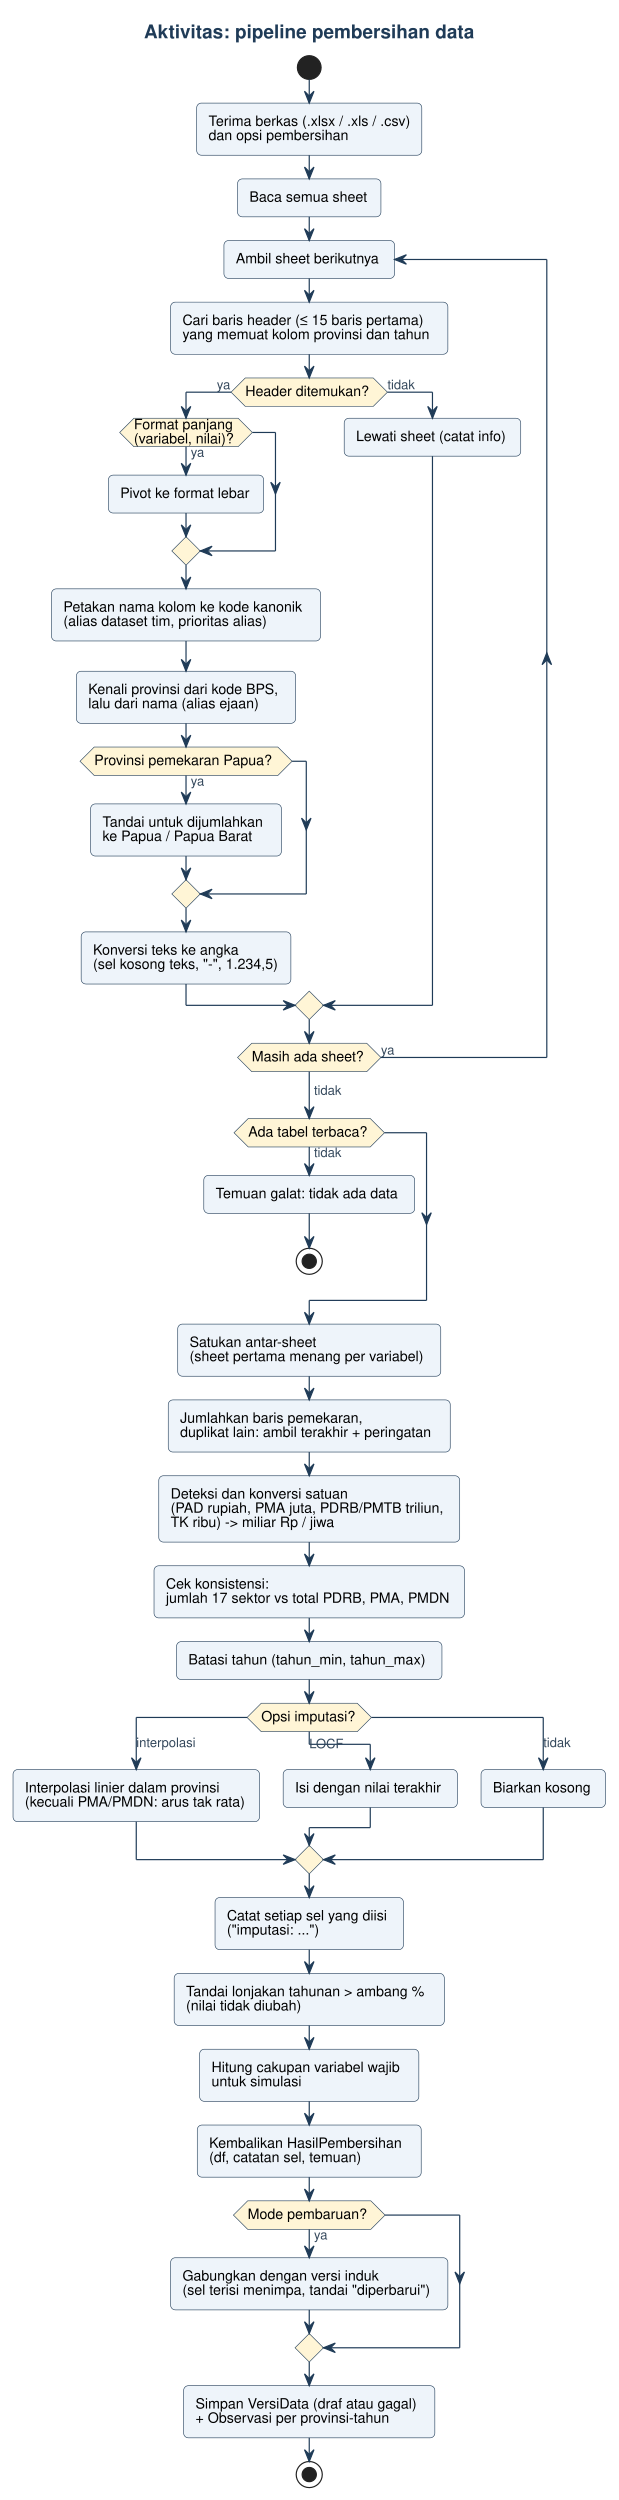
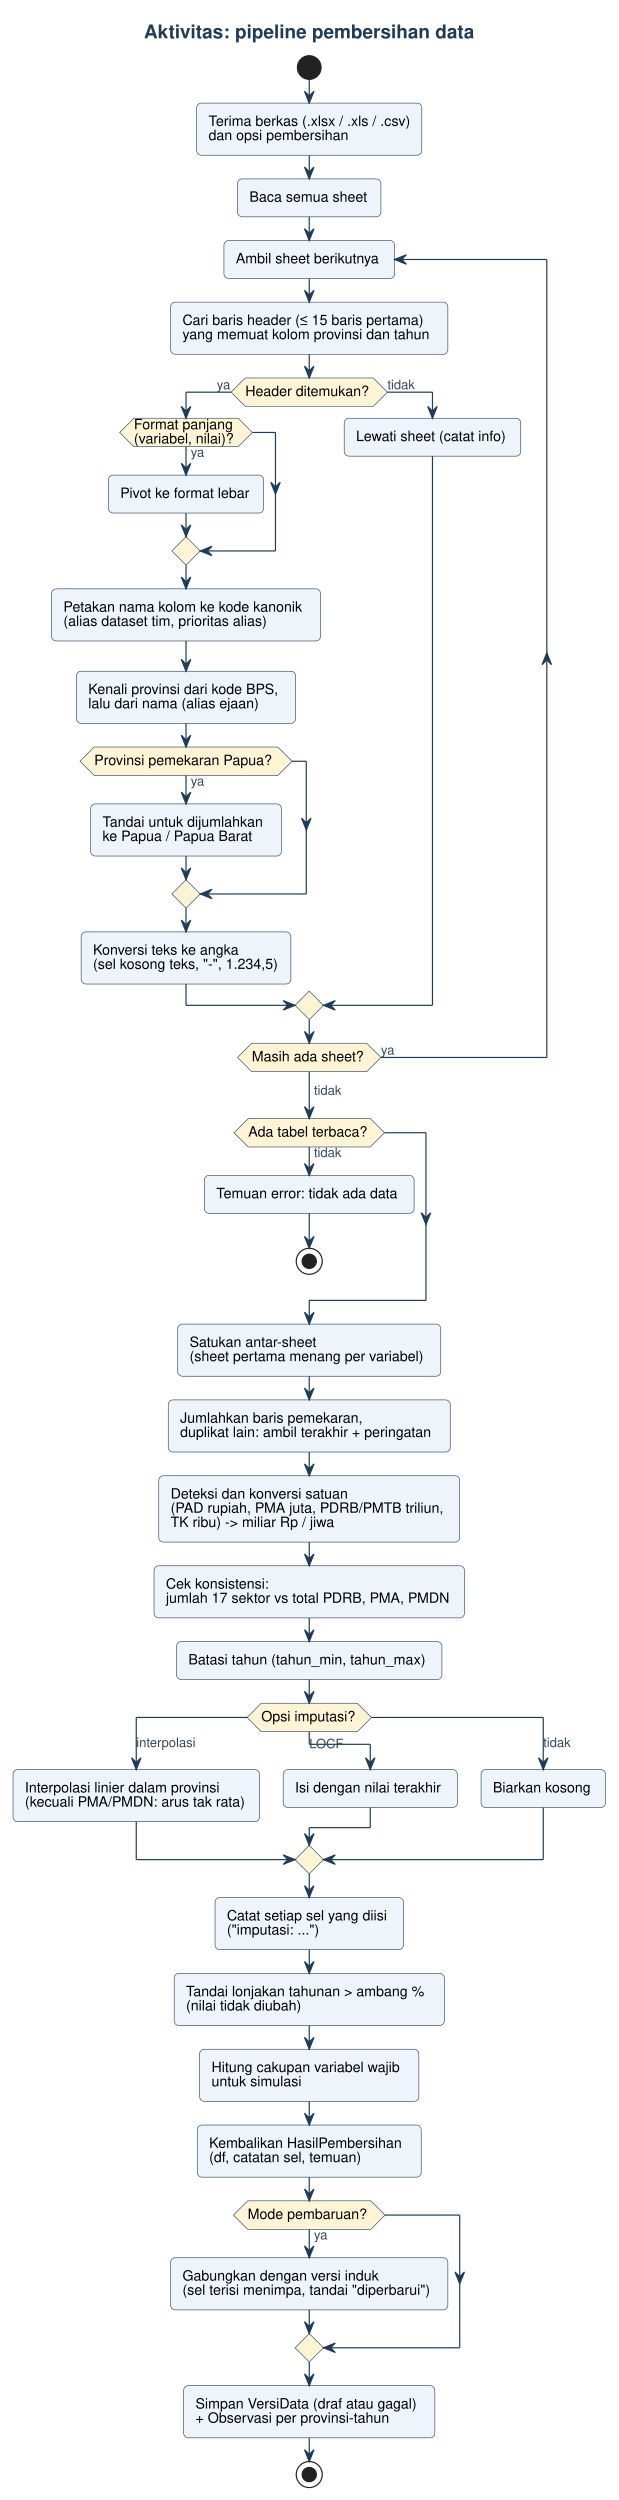
<svg xmlns="http://www.w3.org/2000/svg" contentStyleType="text/css" height="2110px" preserveAspectRatio="none" style="width:522px;height:2110px;background:#FFFFFF;" version="1.1" viewBox="0 0 522 2110" width="522px" zoomAndPan="magnify">
  <defs />
  <g>
    <text fill="#1F3B57" font-family="Helvetica" font-size="16" font-weight="bold" lengthAdjust="spacing" textLength="276" x="121.5" y="32.32">Aktivitas: pipeline pembersihan data</text>
    <ellipse cx="261" cy="57" fill="#222222" rx="10" ry="10" style="stroke:#222222;stroke-width:1.0;" />
    <rect fill="#EEF4FA" height="44" rx="4" ry="4" style="stroke:#1F3B57;stroke-width:0.5;" width="190" x="166" y="87" />
    <text fill="#000000" font-family="Helvetica" font-size="12" lengthAdjust="spacing" textLength="170" x="176" y="106.24">Terima berkas (.xlsx / .xls / .csv)</text>
    <text fill="#000000" font-family="Helvetica" font-size="12" lengthAdjust="spacing" textLength="122" x="176" y="118.24">dan opsi pembersihan</text>
    <rect fill="#EEF4FA" height="32" rx="4" ry="4" style="stroke:#1F3B57;stroke-width:0.5;" width="121" x="200.5" y="151" />
    <text fill="#000000" font-family="Helvetica" font-size="12" lengthAdjust="spacing" textLength="101" x="210.5" y="170.24">Baca semua sheet</text>
    <rect fill="#EEF4FA" height="44" rx="4" ry="4" style="stroke:#1F3B57;stroke-width:0.5;" width="234" x="144" y="255" />
    <text fill="#000000" font-family="Helvetica" font-size="12" lengthAdjust="spacing" textLength="208" x="154" y="274.24">Cari baris header (≤ 15 baris pertama)</text>
    <text fill="#000000" font-family="Helvetica" font-size="12" lengthAdjust="spacing" textLength="214" x="154" y="286.24">yang memuat kolom provinsi dan tahun</text>
    <polygon fill="#FFF5D6" points="207,319,315,319,327,331,315,343,207,343,195,331,207,319" style="stroke:#1F3B57;stroke-width:0.5;" />
    <text fill="#000000" font-family="Helvetica" font-size="12" lengthAdjust="spacing" textLength="108" x="207" y="334.24">Header ditemukan?</text>
    <text fill="#33475B" font-family="Helvetica" font-size="11" lengthAdjust="spacing" textLength="12" x="183" y="328.47">ya</text>
    <text fill="#33475B" font-family="Helvetica" font-size="11" lengthAdjust="spacing" textLength="23" x="327" y="328.47">tidak</text>
    <rect fill="#EEF4FA" height="32" rx="4" ry="4" style="stroke:#1F3B57;stroke-width:0.5;" width="131" x="91.5" y="401" />
    <text fill="#000000" font-family="Helvetica" font-size="12" lengthAdjust="spacing" textLength="111" x="101.5" y="420.24">Pivot ke format lebar</text>
    <polygon fill="#FFF5D6" points="113,353,201,353,213,365,201,377,113,377,101,365,113,353" style="stroke:#1F3B57;stroke-width:0.5;" />
    <text fill="#33475B" font-family="Helvetica" font-size="11" lengthAdjust="spacing" textLength="12" x="161" y="385.47">ya</text>
    <text fill="#000000" font-family="Helvetica" font-size="12" lengthAdjust="spacing" textLength="86" x="113" y="362.24">Format panjang</text>
    <text fill="#000000" font-family="Helvetica" font-size="12" lengthAdjust="spacing" textLength="88" x="113" y="374.24">(variabel, nilai)?</text>
    <polygon fill="#FFF5D6" points="157,453,169,465,157,477,145,465,157,453" style="stroke:#1F3B57;stroke-width:0.5;" />
    <rect fill="#EEF4FA" height="44" rx="4" ry="4" style="stroke:#1F3B57;stroke-width:0.5;" width="227" x="43.5" y="497" />
    <text fill="#000000" font-family="Helvetica" font-size="12" lengthAdjust="spacing" textLength="207" x="53.5" y="516.24">Petakan nama kolom ke kode kanonik</text>
    <text fill="#000000" font-family="Helvetica" font-size="12" lengthAdjust="spacing" textLength="175" x="53.5" y="528.24">(alias dataset tim, prioritas alias)</text>
    <rect fill="#EEF4FA" height="44" rx="4" ry="4" style="stroke:#1F3B57;stroke-width:0.5;" width="185" x="64.5" y="566.5" />
    <text fill="#000000" font-family="Helvetica" font-size="12" lengthAdjust="spacing" textLength="165" x="74.5" y="585.74">Kenali provinsi dari kode BPS,</text>
    <text fill="#000000" font-family="Helvetica" font-size="12" lengthAdjust="spacing" textLength="149" x="74.5" y="597.74">lalu dari nama (alias ejaan)</text>
    <rect fill="#EEF4FA" height="44" rx="4" ry="4" style="stroke:#1F3B57;stroke-width:0.5;" width="161" x="76.5" y="678.5" />
    <text fill="#000000" font-family="Helvetica" font-size="12" lengthAdjust="spacing" textLength="141" x="86.5" y="697.74">Tandai untuk dijumlahkan</text>
    <text fill="#000000" font-family="Helvetica" font-size="12" lengthAdjust="spacing" textLength="129" x="86.5" y="709.74">ke Papua / Papua Barat</text>
    <polygon fill="#FFF5D6" points="79.5,630.5,234.5,630.5,246.5,642.5,234.5,654.5,79.5,654.5,67.5,642.5,79.5,630.5" style="stroke:#1F3B57;stroke-width:0.5;" />
    <text fill="#33475B" font-family="Helvetica" font-size="11" lengthAdjust="spacing" textLength="12" x="161" y="662.97">ya</text>
    <text fill="#000000" font-family="Helvetica" font-size="12" lengthAdjust="spacing" textLength="155" x="79.5" y="645.74">Provinsi pemekaran Papua?</text>
    <polygon fill="#FFF5D6" points="157,742.5,169,754.5,157,766.5,145,754.5,157,742.5" style="stroke:#1F3B57;stroke-width:0.5;" />
    <rect fill="#EEF4FA" height="44" rx="4" ry="4" style="stroke:#1F3B57;stroke-width:0.5;" width="177" x="68.5" y="786.5" />
    <text fill="#000000" font-family="Helvetica" font-size="12" lengthAdjust="spacing" textLength="126" x="78.5" y="805.74">Konversi teks ke angka</text>
    <text fill="#000000" font-family="Helvetica" font-size="12" lengthAdjust="spacing" textLength="157" x="78.5" y="817.74">(sel kosong teks, "-", 1.234,5)</text>
    <rect fill="#EEF4FA" height="32" rx="4" ry="4" style="stroke:#1F3B57;stroke-width:0.5;" width="149" x="290.5" y="353" />
    <text fill="#000000" font-family="Helvetica" font-size="12" lengthAdjust="spacing" textLength="129" x="300.5" y="372.24">Lewati sheet (catat info)</text>
    <polygon fill="#FFF5D6" points="261,836.5,273,848.5,261,860.5,249,848.5,261,836.5" style="stroke:#1F3B57;stroke-width:0.5;" />
    <rect fill="#EEF4FA" height="32" rx="4" ry="4" style="stroke:#1F3B57;stroke-width:0.5;" width="144" x="189" y="203" />
    <text fill="#000000" font-family="Helvetica" font-size="12" lengthAdjust="spacing" textLength="124" x="199" y="222.24">Ambil sheet berikutnya</text>
    <polygon fill="#FFF5D6" points="212.5,880.5,309.5,880.5,321.5,892.5,309.5,904.5,212.5,904.5,200.5,892.5,212.5,880.5" style="stroke:#1F3B57;stroke-width:0.5;" />
    <text fill="#000000" font-family="Helvetica" font-size="12" lengthAdjust="spacing" textLength="97" x="212.5" y="895.74">Masih ada sheet?</text>
    <text fill="#33475B" font-family="Helvetica" font-size="11" lengthAdjust="spacing" textLength="12" x="321.5" y="889.97">ya</text>
-     <rect fill="#EEF4FA" height="32" rx="4" ry="4" style="stroke:#1F3B57;stroke-width:0.5;" width="178" x="172" y="992.03" />
-     <text fill="#000000" font-family="Helvetica" font-size="12" lengthAdjust="spacing" textLength="158" x="182" y="1011.27">Temuan galat: tidak ada data</text>
+     <rect fill="#EEF4FA" height="32" rx="4" ry="4" style="stroke:#1F3B57;stroke-width:0.5;" width="177" x="172.5" y="992.03" />
+     <text fill="#000000" font-family="Helvetica" font-size="12" lengthAdjust="spacing" textLength="157" x="182.5" y="1011.27">Temuan error: tidak ada data</text>
    <ellipse cx="261" cy="1064.53" fill="none" rx="11" ry="11" style="stroke:#222222;stroke-width:1.0;" />
    <ellipse cx="261" cy="1064.53" fill="#222222" rx="6" ry="6" style="stroke:#222222;stroke-width:1.0;" />
    <polygon fill="#FFF5D6" points="209.5,944.03,312.5,944.03,324.5,956.03,312.5,968.03,209.5,968.03,197.5,956.03,209.5,944.03" style="stroke:#1F3B57;stroke-width:0.5;" />
    <text fill="#33475B" font-family="Helvetica" font-size="11" lengthAdjust="spacing" textLength="23" x="265" y="976.5">tidak</text>
    <text fill="#000000" font-family="Helvetica" font-size="12" lengthAdjust="spacing" textLength="103" x="209.5" y="959.27">Ada tabel terbaca?</text>
    <rect fill="#EEF4FA" height="44" rx="4" ry="4" style="stroke:#1F3B57;stroke-width:0.5;" width="222" x="150" y="1117.53" />
    <text fill="#000000" font-family="Helvetica" font-size="12" lengthAdjust="spacing" textLength="110" x="160" y="1136.77">Satukan antar-sheet</text>
    <text fill="#000000" font-family="Helvetica" font-size="12" lengthAdjust="spacing" textLength="202" x="160" y="1148.77">(sheet pertama menang per variabel)</text>
    <rect fill="#EEF4FA" height="44" rx="4" ry="4" style="stroke:#1F3B57;stroke-width:0.5;" width="238" x="142" y="1181.53" />
    <text fill="#000000" font-family="Helvetica" font-size="12" lengthAdjust="spacing" textLength="158" x="152" y="1200.77">Jumlahkan baris pemekaran,</text>
    <text fill="#000000" font-family="Helvetica" font-size="12" lengthAdjust="spacing" textLength="218" x="152" y="1212.77">duplikat lain: ambil terakhir + peringatan</text>
    <rect fill="#EEF4FA" height="56" rx="4" ry="4" style="stroke:#1F3B57;stroke-width:0.5;" width="254" x="134" y="1245.53" />
    <text fill="#000000" font-family="Helvetica" font-size="12" lengthAdjust="spacing" textLength="154" x="144" y="1264.77">Deteksi dan konversi satuan</text>
    <text fill="#000000" font-family="Helvetica" font-size="12" lengthAdjust="spacing" textLength="234" x="144" y="1276.77">(PAD rupiah, PMA juta, PDRB/PMTB triliun,</text>
    <text fill="#000000" font-family="Helvetica" font-size="12" lengthAdjust="spacing" textLength="140" x="144" y="1288.77">TK ribu) -&gt; miliar Rp / jiwa</text>
    <rect fill="#EEF4FA" height="44" rx="4" ry="4" style="stroke:#1F3B57;stroke-width:0.5;" width="262" x="130" y="1321.53" />
    <text fill="#000000" font-family="Helvetica" font-size="12" lengthAdjust="spacing" textLength="89" x="140" y="1340.77">Cek konsistensi:</text>
    <text fill="#000000" font-family="Helvetica" font-size="12" lengthAdjust="spacing" textLength="242" x="140" y="1352.77">jumlah 17 sektor vs total PDRB, PMA, PMDN</text>
    <rect fill="#EEF4FA" height="32" rx="4" ry="4" style="stroke:#1F3B57;stroke-width:0.5;" width="224" x="149" y="1385.53" />
    <text fill="#000000" font-family="Helvetica" font-size="12" lengthAdjust="spacing" textLength="204" x="159" y="1404.77">Batasi tahun (tahun_min, tahun_max)</text>
    <polygon fill="#FFF5D6" points="220.5,1437.53,301.5,1437.53,313.5,1449.53,301.5,1461.53,220.5,1461.53,208.5,1449.53,220.5,1437.53" style="stroke:#1F3B57;stroke-width:0.5;" />
    <text fill="#000000" font-family="Helvetica" font-size="12" lengthAdjust="spacing" textLength="81" x="220.5" y="1452.77">Opsi imputasi?</text>
    <rect fill="#EEF4FA" height="44" rx="4" ry="4" style="stroke:#1F3B57;stroke-width:0.5;" width="208" x="11" y="1493.53" />
    <text fill="#000000" font-family="Helvetica" font-size="12" lengthAdjust="spacing" textLength="170" x="21" y="1512.77">Interpolasi linier dalam provinsi</text>
    <text fill="#000000" font-family="Helvetica" font-size="12" lengthAdjust="spacing" textLength="188" x="21" y="1524.77">(kecuali PMA/PMDN: arus tak rata)</text>
    <rect fill="#EEF4FA" height="32" rx="4" ry="4" style="stroke:#1F3B57;stroke-width:0.5;" width="147" x="239" y="1493.53" />
    <text fill="#000000" font-family="Helvetica" font-size="12" lengthAdjust="spacing" textLength="127" x="249" y="1512.77">Isi dengan nilai terakhir</text>
    <rect fill="#EEF4FA" height="32" rx="4" ry="4" style="stroke:#1F3B57;stroke-width:0.5;" width="105" x="406" y="1493.53" />
    <text fill="#000000" font-family="Helvetica" font-size="12" lengthAdjust="spacing" textLength="85" x="416" y="1512.77">Biarkan kosong</text>
    <polygon fill="#FFF5D6" points="261,1557.53,261,1557.53,273,1569.53,261,1581.53,261,1581.53,249,1569.53,261,1557.53" style="stroke:#1F3B57;stroke-width:0.5;" />
    <rect fill="#EEF4FA" height="44" rx="4" ry="4" style="stroke:#1F3B57;stroke-width:0.5;" width="159" x="181.5" y="1601.53" />
    <text fill="#000000" font-family="Helvetica" font-size="12" lengthAdjust="spacing" textLength="139" x="191.5" y="1620.77">Catat setiap sel yang diisi</text>
    <text fill="#000000" font-family="Helvetica" font-size="12" lengthAdjust="spacing" textLength="77" x="191.5" y="1632.77">("imputasi: ...")</text>
    <rect fill="#EEF4FA" height="44" rx="4" ry="4" style="stroke:#1F3B57;stroke-width:0.5;" width="228" x="147" y="1665.53" />
    <text fill="#000000" font-family="Helvetica" font-size="12" lengthAdjust="spacing" textLength="208" x="157" y="1684.77">Tandai lonjakan tahunan &gt; ambang %</text>
    <text fill="#000000" font-family="Helvetica" font-size="12" lengthAdjust="spacing" textLength="101" x="157" y="1696.77">(nilai tidak diubah)</text>
    <rect fill="#EEF4FA" height="44" rx="4" ry="4" style="stroke:#1F3B57;stroke-width:0.5;" width="185" x="168.5" y="1729.53" />
    <text fill="#000000" font-family="Helvetica" font-size="12" lengthAdjust="spacing" textLength="165" x="178.5" y="1748.77">Hitung cakupan variabel wajib</text>
    <text fill="#000000" font-family="Helvetica" font-size="12" lengthAdjust="spacing" textLength="78" x="178.5" y="1760.77">untuk simulasi</text>
    <rect fill="#EEF4FA" height="44" rx="4" ry="4" style="stroke:#1F3B57;stroke-width:0.5;" width="189" x="166.5" y="1793.53" />
    <text fill="#000000" font-family="Helvetica" font-size="12" lengthAdjust="spacing" textLength="169" x="176.5" y="1812.77">Kembalikan HasilPembersihan</text>
    <text fill="#000000" font-family="Helvetica" font-size="12" lengthAdjust="spacing" textLength="130" x="176.5" y="1824.77">(df, catatan sel, temuan)</text>
    <rect fill="#EEF4FA" height="44" rx="4" ry="4" style="stroke:#1F3B57;stroke-width:0.5;" width="234" x="144" y="1905.53" />
    <text fill="#000000" font-family="Helvetica" font-size="12" lengthAdjust="spacing" textLength="171" x="154" y="1924.77">Gabungkan dengan versi induk</text>
    <text fill="#000000" font-family="Helvetica" font-size="12" lengthAdjust="spacing" textLength="214" x="154" y="1936.77">(sel terisi menimpa, tandai "diperbarui")</text>
    <polygon fill="#FFF5D6" points="209,1857.53,313,1857.53,325,1869.53,313,1881.53,209,1881.53,197,1869.53,209,1857.53" style="stroke:#1F3B57;stroke-width:0.5;" />
    <text fill="#33475B" font-family="Helvetica" font-size="11" lengthAdjust="spacing" textLength="12" x="265" y="1890">ya</text>
    <text fill="#000000" font-family="Helvetica" font-size="12" lengthAdjust="spacing" textLength="104" x="209" y="1872.77">Mode pembaruan?</text>
    <polygon fill="#FFF5D6" points="261,1969.53,273,1981.53,261,1993.53,249,1981.53,261,1969.53" style="stroke:#1F3B57;stroke-width:0.5;" />
    <rect fill="#EEF4FA" height="44" rx="4" ry="4" style="stroke:#1F3B57;stroke-width:0.5;" width="212" x="155" y="2013.53" />
    <text fill="#000000" font-family="Helvetica" font-size="12" lengthAdjust="spacing" textLength="192" x="165" y="2032.77">Simpan VersiData (draf atau gagal)</text>
    <text fill="#000000" font-family="Helvetica" font-size="12" lengthAdjust="spacing" textLength="167" x="165" y="2044.77">+ Observasi per provinsi-tahun</text>
    <ellipse cx="261" cy="2088.53" fill="none" rx="11" ry="11" style="stroke:#222222;stroke-width:1.0;" />
    <ellipse cx="261" cy="2088.53" fill="#222222" rx="6" ry="6" style="stroke:#222222;stroke-width:1.0;" />
    <line style="stroke:#1F3B57;stroke-width:1.0;" x1="261" x2="261" y1="67" y2="87" />
    <polygon fill="#1F3B57" points="257,77,261,87,265,77,261,81" style="stroke:#1F3B57;stroke-width:1.0;" />
    <line style="stroke:#1F3B57;stroke-width:1.0;" x1="261" x2="261" y1="131" y2="151" />
    <polygon fill="#1F3B57" points="257,141,261,151,265,141,261,145" style="stroke:#1F3B57;stroke-width:1.0;" />
    <line style="stroke:#1F3B57;stroke-width:1.0;" x1="157" x2="157" y1="377" y2="401" />
    <polygon fill="#1F3B57" points="153,391,157,401,161,391,157,395" style="stroke:#1F3B57;stroke-width:1.0;" />
    <line style="stroke:#1F3B57;stroke-width:1.0;" x1="213" x2="232.5" y1="365" y2="365" />
    <polygon fill="#1F3B57" points="228.5,407,232.5,417,236.5,407,232.5,411" style="stroke:#1F3B57;stroke-width:1.0;" />
    <line style="stroke:#1F3B57;stroke-width:1.0;" x1="232.5" x2="232.5" y1="365" y2="465" />
    <line style="stroke:#1F3B57;stroke-width:1.0;" x1="232.5" x2="169" y1="465" y2="465" />
    <polygon fill="#1F3B57" points="179,461,169,465,179,469,175,465" style="stroke:#1F3B57;stroke-width:1.0;" />
    <line style="stroke:#1F3B57;stroke-width:1.0;" x1="157" x2="157" y1="433" y2="453" />
    <polygon fill="#1F3B57" points="153,443,157,453,161,443,157,447" style="stroke:#1F3B57;stroke-width:1.0;" />
    <line style="stroke:#1F3B57;stroke-width:1.0;" x1="157" x2="157" y1="477" y2="497" />
    <polygon fill="#1F3B57" points="153,487,157,497,161,487,157,491" style="stroke:#1F3B57;stroke-width:1.0;" />
    <line style="stroke:#1F3B57;stroke-width:1.0;" x1="157" x2="157" y1="541" y2="566.5" />
    <polygon fill="#1F3B57" points="153,556.5,157,566.5,161,556.5,157,560.5" style="stroke:#1F3B57;stroke-width:1.0;" />
    <line style="stroke:#1F3B57;stroke-width:1.0;" x1="157" x2="157" y1="654.5" y2="678.5" />
    <polygon fill="#1F3B57" points="153,668.5,157,678.5,161,668.5,157,672.5" style="stroke:#1F3B57;stroke-width:1.0;" />
    <line style="stroke:#1F3B57;stroke-width:1.0;" x1="246.5" x2="258.5" y1="642.5" y2="642.5" />
    <polygon fill="#1F3B57" points="254.5,690.5,258.5,700.5,262.5,690.5,258.5,694.5" style="stroke:#1F3B57;stroke-width:1.0;" />
    <line style="stroke:#1F3B57;stroke-width:1.0;" x1="258.5" x2="258.5" y1="642.5" y2="754.5" />
    <line style="stroke:#1F3B57;stroke-width:1.0;" x1="258.5" x2="169" y1="754.5" y2="754.5" />
    <polygon fill="#1F3B57" points="179,750.5,169,754.5,179,758.5,175,754.5" style="stroke:#1F3B57;stroke-width:1.0;" />
    <line style="stroke:#1F3B57;stroke-width:1.0;" x1="157" x2="157" y1="722.5" y2="742.5" />
    <polygon fill="#1F3B57" points="153,732.5,157,742.5,161,732.5,157,736.5" style="stroke:#1F3B57;stroke-width:1.0;" />
    <line style="stroke:#1F3B57;stroke-width:1.0;" x1="157" x2="157" y1="610.5" y2="630.5" />
    <polygon fill="#1F3B57" points="153,620.5,157,630.5,161,620.5,157,624.5" style="stroke:#1F3B57;stroke-width:1.0;" />
    <line style="stroke:#1F3B57;stroke-width:1.0;" x1="157" x2="157" y1="766.5" y2="786.5" />
    <polygon fill="#1F3B57" points="153,776.5,157,786.5,161,776.5,157,780.5" style="stroke:#1F3B57;stroke-width:1.0;" />
    <line style="stroke:#1F3B57;stroke-width:1.0;" x1="195" x2="157" y1="331" y2="331" />
    <line style="stroke:#1F3B57;stroke-width:1.0;" x1="157" x2="157" y1="331" y2="353" />
    <polygon fill="#1F3B57" points="153,343,157,353,161,343,157,347" style="stroke:#1F3B57;stroke-width:1.0;" />
    <line style="stroke:#1F3B57;stroke-width:1.0;" x1="327" x2="365" y1="331" y2="331" />
    <line style="stroke:#1F3B57;stroke-width:1.0;" x1="365" x2="365" y1="331" y2="353" />
    <polygon fill="#1F3B57" points="361,343,365,353,369,343,365,347" style="stroke:#1F3B57;stroke-width:1.0;" />
    <line style="stroke:#1F3B57;stroke-width:1.0;" x1="157" x2="157" y1="830.5" y2="848.5" />
    <line style="stroke:#1F3B57;stroke-width:1.0;" x1="157" x2="249" y1="848.5" y2="848.5" />
    <polygon fill="#1F3B57" points="239,844.5,249,848.5,239,852.5,243,848.5" style="stroke:#1F3B57;stroke-width:1.0;" />
    <line style="stroke:#1F3B57;stroke-width:1.0;" x1="365" x2="365" y1="385" y2="848.5" />
    <line style="stroke:#1F3B57;stroke-width:1.0;" x1="365" x2="273" y1="848.5" y2="848.5" />
    <polygon fill="#1F3B57" points="283,844.5,273,848.5,283,852.5,279,848.5" style="stroke:#1F3B57;stroke-width:1.0;" />
    <line style="stroke:#1F3B57;stroke-width:1.0;" x1="261" x2="261" y1="299" y2="319" />
    <polygon fill="#1F3B57" points="257,309,261,319,265,309,261,313" style="stroke:#1F3B57;stroke-width:1.0;" />
    <line style="stroke:#1F3B57;stroke-width:1.0;" x1="261" x2="261" y1="235" y2="255" />
    <polygon fill="#1F3B57" points="257,245,261,255,265,245,261,249" style="stroke:#1F3B57;stroke-width:1.0;" />
    <line style="stroke:#1F3B57;stroke-width:1.0;" x1="321.5" x2="461.5" y1="892.5" y2="892.5" />
    <polygon fill="#1F3B57" points="457.5,561,461.5,551,465.5,561,461.5,557" style="stroke:#1F3B57;stroke-width:1.0;" />
    <line style="stroke:#1F3B57;stroke-width:1.0;" x1="461.5" x2="461.5" y1="219" y2="892.5" />
    <line style="stroke:#1F3B57;stroke-width:1.0;" x1="461.5" x2="333" y1="219" y2="219" />
    <polygon fill="#1F3B57" points="343,215,333,219,343,223,339,219" style="stroke:#1F3B57;stroke-width:1.0;" />
    <line style="stroke:#1F3B57;stroke-width:1.0;" x1="261" x2="261" y1="860.5" y2="880.5" />
    <polygon fill="#1F3B57" points="257,870.5,261,880.5,265,870.5,261,874.5" style="stroke:#1F3B57;stroke-width:1.0;" />
    <line style="stroke:#1F3B57;stroke-width:1.0;" x1="261" x2="261" y1="183" y2="203" />
    <polygon fill="#1F3B57" points="257,193,261,203,265,193,261,197" style="stroke:#1F3B57;stroke-width:1.0;" />
    <line style="stroke:#1F3B57;stroke-width:1.0;" x1="261" x2="261" y1="1024.03" y2="1053.53" />
    <polygon fill="#1F3B57" points="257,1043.53,261,1053.53,265,1043.53,261,1047.53" style="stroke:#1F3B57;stroke-width:1.0;" />
    <line style="stroke:#1F3B57;stroke-width:1.0;" x1="261" x2="261" y1="968.03" y2="992.03" />
    <polygon fill="#1F3B57" points="257,982.03,261,992.03,265,982.03,261,986.03" style="stroke:#1F3B57;stroke-width:1.0;" />
-     <line style="stroke:#1F3B57;stroke-width:1.0;" x1="324.5" x2="360" y1="956.03" y2="956.03" />
-     <polygon fill="#1F3B57" points="356,1023.53,360,1033.53,364,1023.53,360,1027.53" style="stroke:#1F3B57;stroke-width:1.0;" />
-     <line style="stroke:#1F3B57;stroke-width:1.0;" x1="360" x2="360" y1="956.03" y2="1097.53" />
-     <line style="stroke:#1F3B57;stroke-width:1.0;" x1="360" x2="261" y1="1097.53" y2="1097.53" />
+     <line style="stroke:#1F3B57;stroke-width:1.0;" x1="324.5" x2="359.5" y1="956.03" y2="956.03" />
+     <polygon fill="#1F3B57" points="355.5,1023.53,359.5,1033.53,363.5,1023.53,359.5,1027.53" style="stroke:#1F3B57;stroke-width:1.0;" />
+     <line style="stroke:#1F3B57;stroke-width:1.0;" x1="359.5" x2="359.5" y1="956.03" y2="1097.53" />
+     <line style="stroke:#1F3B57;stroke-width:1.0;" x1="359.5" x2="261" y1="1097.53" y2="1097.53" />
    <line style="stroke:#1F3B57;stroke-width:1.0;" x1="261" x2="261" y1="1097.53" y2="1117.53" />
    <polygon fill="#1F3B57" points="257,1107.53,261,1117.53,265,1107.53,261,1111.53" style="stroke:#1F3B57;stroke-width:1.0;" />
    <line style="stroke:#1F3B57;stroke-width:1.0;" x1="261" x2="261" y1="904.5" y2="944.03" />
    <polygon fill="#1F3B57" points="257,934.03,261,944.03,265,934.03,261,938.03" style="stroke:#1F3B57;stroke-width:1.0;" />
    <text fill="#33475B" font-family="Helvetica" font-size="11" lengthAdjust="spacing" textLength="23" x="265" y="924">tidak</text>
    <line style="stroke:#1F3B57;stroke-width:1.0;" x1="261" x2="261" y1="1161.53" y2="1181.53" />
    <polygon fill="#1F3B57" points="257,1171.53,261,1181.53,265,1171.53,261,1175.53" style="stroke:#1F3B57;stroke-width:1.0;" />
    <line style="stroke:#1F3B57;stroke-width:1.0;" x1="261" x2="261" y1="1225.53" y2="1245.53" />
    <polygon fill="#1F3B57" points="257,1235.53,261,1245.53,265,1235.53,261,1239.53" style="stroke:#1F3B57;stroke-width:1.0;" />
    <line style="stroke:#1F3B57;stroke-width:1.0;" x1="261" x2="261" y1="1301.53" y2="1321.53" />
    <polygon fill="#1F3B57" points="257,1311.53,261,1321.53,265,1311.53,261,1315.53" style="stroke:#1F3B57;stroke-width:1.0;" />
    <line style="stroke:#1F3B57;stroke-width:1.0;" x1="261" x2="261" y1="1365.53" y2="1385.53" />
    <polygon fill="#1F3B57" points="257,1375.53,261,1385.53,265,1375.53,261,1379.53" style="stroke:#1F3B57;stroke-width:1.0;" />
    <line style="stroke:#1F3B57;stroke-width:1.0;" x1="208.5" x2="115" y1="1449.53" y2="1449.53" />
    <line style="stroke:#1F3B57;stroke-width:1.0;" x1="115" x2="115" y1="1449.53" y2="1493.53" />
    <polygon fill="#1F3B57" points="111,1483.53,115,1493.53,119,1483.53,115,1487.53" style="stroke:#1F3B57;stroke-width:1.0;" />
    <text fill="#33475B" font-family="Helvetica" font-size="11" lengthAdjust="spacing" textLength="49" x="115" y="1474.5">interpolasi</text>
    <line style="stroke:#1F3B57;stroke-width:1.0;" x1="313.5" x2="458.5" y1="1449.53" y2="1449.53" />
    <line style="stroke:#1F3B57;stroke-width:1.0;" x1="458.5" x2="458.5" y1="1449.53" y2="1493.53" />
    <polygon fill="#1F3B57" points="454.5,1483.53,458.5,1493.53,462.5,1483.53,458.5,1487.53" style="stroke:#1F3B57;stroke-width:1.0;" />
    <text fill="#33475B" font-family="Helvetica" font-size="11" lengthAdjust="spacing" textLength="23" x="458.5" y="1474.5">tidak</text>
    <line style="stroke:#1F3B57;stroke-width:1.0;" x1="261" x2="261" y1="1461.53" y2="1472.197" />
    <line style="stroke:#1F3B57;stroke-width:1.0;" x1="261" x2="312.5" y1="1472.197" y2="1472.197" />
    <line style="stroke:#1F3B57;stroke-width:1.0;" x1="312.5" x2="312.5" y1="1472.197" y2="1493.53" />
    <polygon fill="#1F3B57" points="308.5,1483.53,312.5,1493.53,316.5,1483.53,312.5,1487.53" style="stroke:#1F3B57;stroke-width:1.0;" />
    <text fill="#33475B" font-family="Helvetica" font-size="11" lengthAdjust="spacing" textLength="30" x="261" y="1475.5">LOCF</text>
    <line style="stroke:#1F3B57;stroke-width:1.0;" x1="115" x2="115" y1="1537.53" y2="1569.53" />
    <line style="stroke:#1F3B57;stroke-width:1.0;" x1="115" x2="249" y1="1569.53" y2="1569.53" />
    <polygon fill="#1F3B57" points="239,1565.53,249,1569.53,239,1573.53,243,1569.53" style="stroke:#1F3B57;stroke-width:1.0;" />
    <line style="stroke:#1F3B57;stroke-width:1.0;" x1="458.5" x2="458.5" y1="1525.53" y2="1569.53" />
    <line style="stroke:#1F3B57;stroke-width:1.0;" x1="458.5" x2="273" y1="1569.53" y2="1569.53" />
    <polygon fill="#1F3B57" points="283,1565.53,273,1569.53,283,1573.53,279,1569.53" style="stroke:#1F3B57;stroke-width:1.0;" />
    <line style="stroke:#1F3B57;stroke-width:1.0;" x1="312.5" x2="312.5" y1="1525.53" y2="1542.53" />
    <line style="stroke:#1F3B57;stroke-width:1.0;" x1="312.5" x2="261" y1="1542.53" y2="1542.53" />
    <line style="stroke:#1F3B57;stroke-width:1.0;" x1="261" x2="261" y1="1542.53" y2="1557.53" />
    <polygon fill="#1F3B57" points="257,1547.53,261,1557.53,265,1547.53,261,1551.53" style="stroke:#1F3B57;stroke-width:1.0;" />
    <line style="stroke:#1F3B57;stroke-width:1.0;" x1="261" x2="261" y1="1417.53" y2="1437.53" />
    <polygon fill="#1F3B57" points="257,1427.53,261,1437.53,265,1427.53,261,1431.53" style="stroke:#1F3B57;stroke-width:1.0;" />
    <line style="stroke:#1F3B57;stroke-width:1.0;" x1="261" x2="261" y1="1581.53" y2="1601.53" />
    <polygon fill="#1F3B57" points="257,1591.53,261,1601.53,265,1591.53,261,1595.53" style="stroke:#1F3B57;stroke-width:1.0;" />
    <line style="stroke:#1F3B57;stroke-width:1.0;" x1="261" x2="261" y1="1645.53" y2="1665.53" />
    <polygon fill="#1F3B57" points="257,1655.53,261,1665.53,265,1655.53,261,1659.53" style="stroke:#1F3B57;stroke-width:1.0;" />
    <line style="stroke:#1F3B57;stroke-width:1.0;" x1="261" x2="261" y1="1709.53" y2="1729.53" />
    <polygon fill="#1F3B57" points="257,1719.53,261,1729.53,265,1719.53,261,1723.53" style="stroke:#1F3B57;stroke-width:1.0;" />
    <line style="stroke:#1F3B57;stroke-width:1.0;" x1="261" x2="261" y1="1773.53" y2="1793.53" />
    <polygon fill="#1F3B57" points="257,1783.53,261,1793.53,265,1783.53,261,1787.53" style="stroke:#1F3B57;stroke-width:1.0;" />
    <line style="stroke:#1F3B57;stroke-width:1.0;" x1="261" x2="261" y1="1881.53" y2="1905.53" />
    <polygon fill="#1F3B57" points="257,1895.53,261,1905.53,265,1895.53,261,1899.53" style="stroke:#1F3B57;stroke-width:1.0;" />
    <line style="stroke:#1F3B57;stroke-width:1.0;" x1="325" x2="388" y1="1869.53" y2="1869.53" />
    <polygon fill="#1F3B57" points="384,1917.53,388,1927.53,392,1917.53,388,1921.53" style="stroke:#1F3B57;stroke-width:1.0;" />
    <line style="stroke:#1F3B57;stroke-width:1.0;" x1="388" x2="388" y1="1869.53" y2="1981.53" />
    <line style="stroke:#1F3B57;stroke-width:1.0;" x1="388" x2="273" y1="1981.53" y2="1981.53" />
    <polygon fill="#1F3B57" points="283,1977.53,273,1981.53,283,1985.53,279,1981.53" style="stroke:#1F3B57;stroke-width:1.0;" />
    <line style="stroke:#1F3B57;stroke-width:1.0;" x1="261" x2="261" y1="1949.53" y2="1969.53" />
    <polygon fill="#1F3B57" points="257,1959.53,261,1969.53,265,1959.53,261,1963.53" style="stroke:#1F3B57;stroke-width:1.0;" />
    <line style="stroke:#1F3B57;stroke-width:1.0;" x1="261" x2="261" y1="1837.53" y2="1857.53" />
    <polygon fill="#1F3B57" points="257,1847.53,261,1857.53,265,1847.53,261,1851.53" style="stroke:#1F3B57;stroke-width:1.0;" />
    <line style="stroke:#1F3B57;stroke-width:1.0;" x1="261" x2="261" y1="1993.53" y2="2013.53" />
    <polygon fill="#1F3B57" points="257,2003.53,261,2013.53,265,2003.53,261,2007.53" style="stroke:#1F3B57;stroke-width:1.0;" />
    <line style="stroke:#1F3B57;stroke-width:1.0;" x1="261" x2="261" y1="2057.53" y2="2077.53" />
    <polygon fill="#1F3B57" points="257,2067.53,261,2077.53,265,2067.53,261,2071.53" style="stroke:#1F3B57;stroke-width:1.0;" />
  </g>
</svg>
